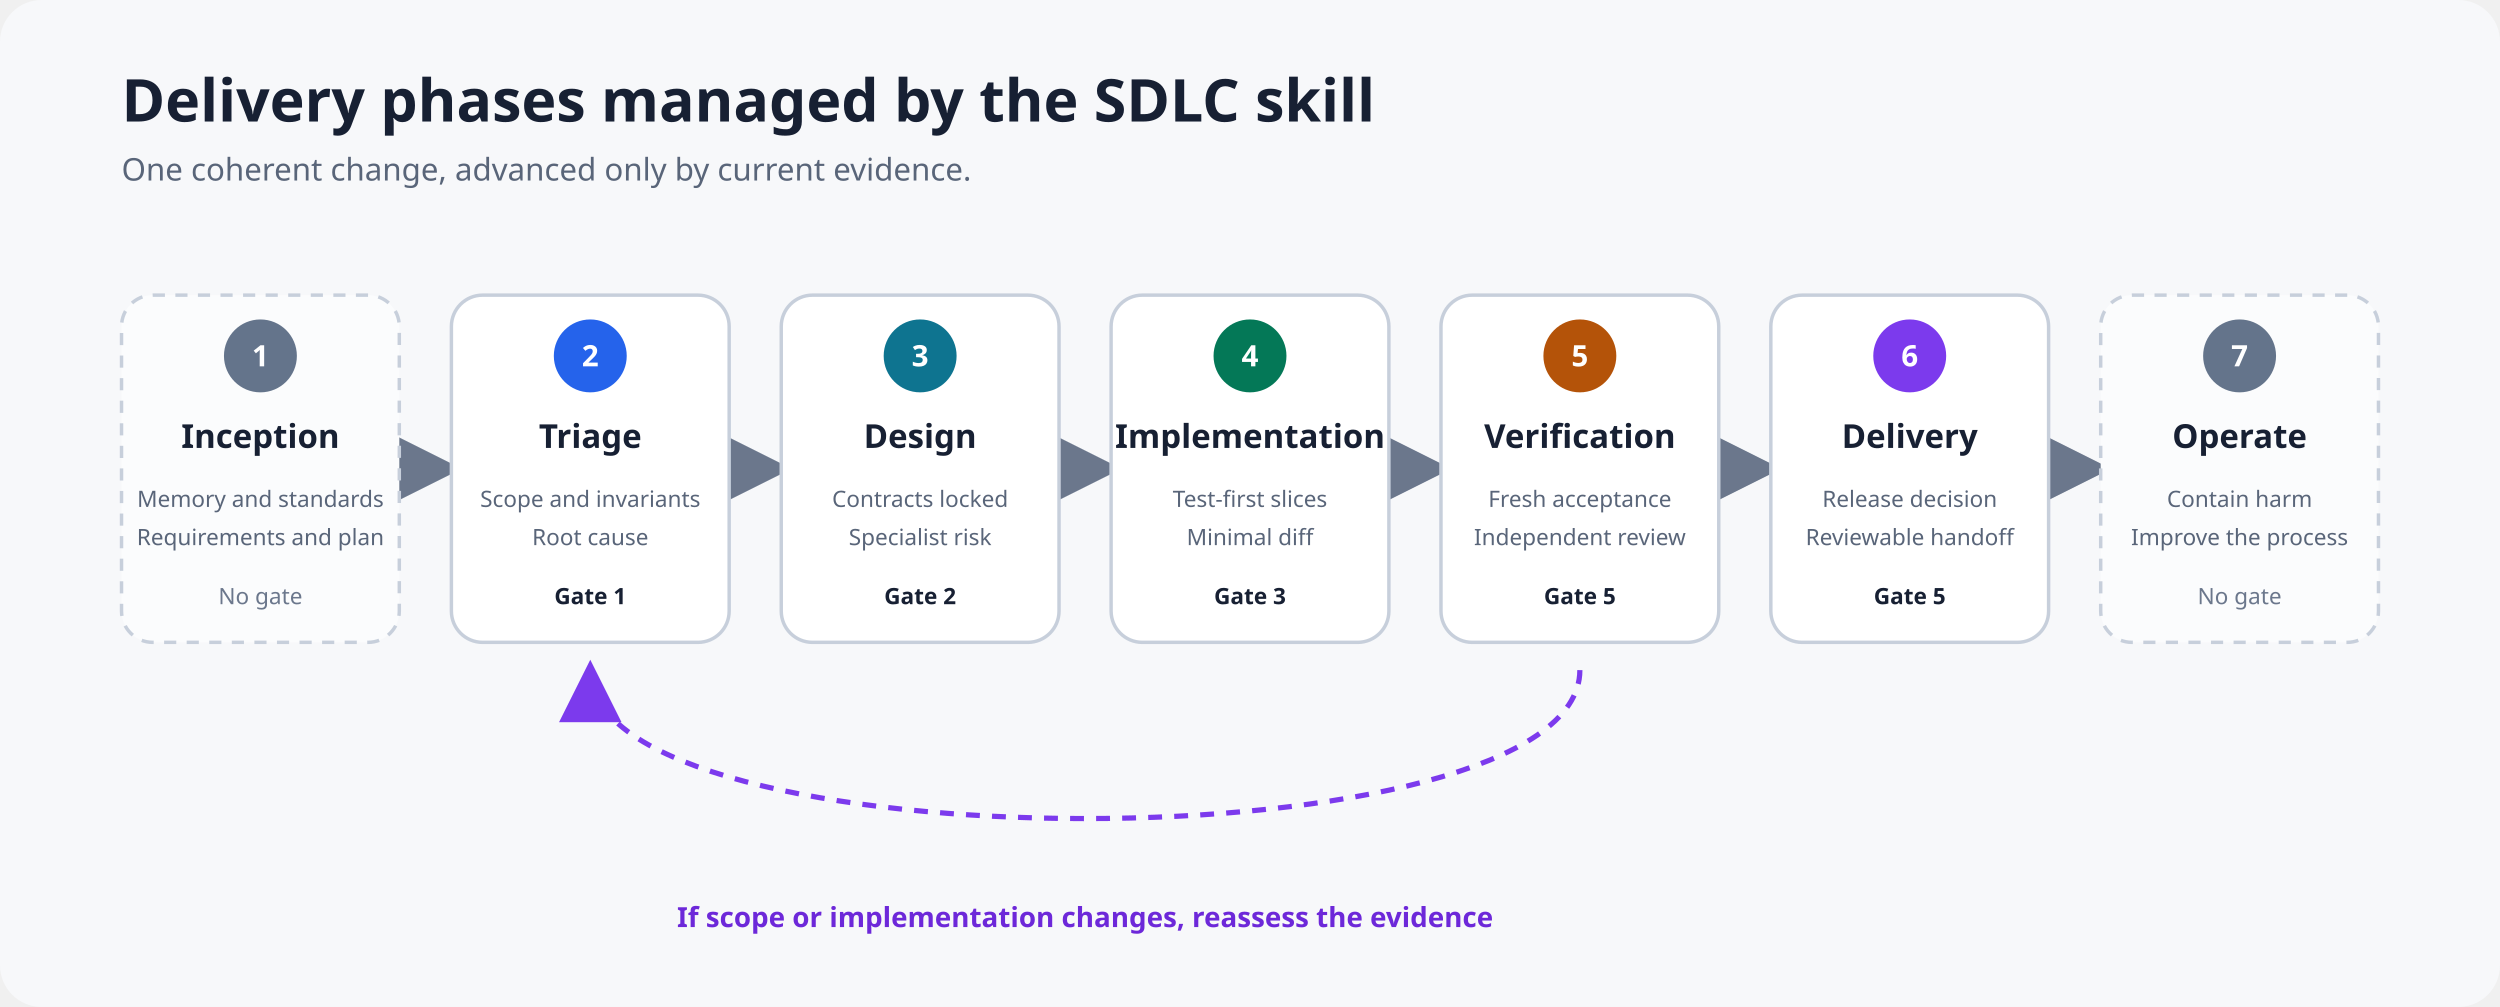
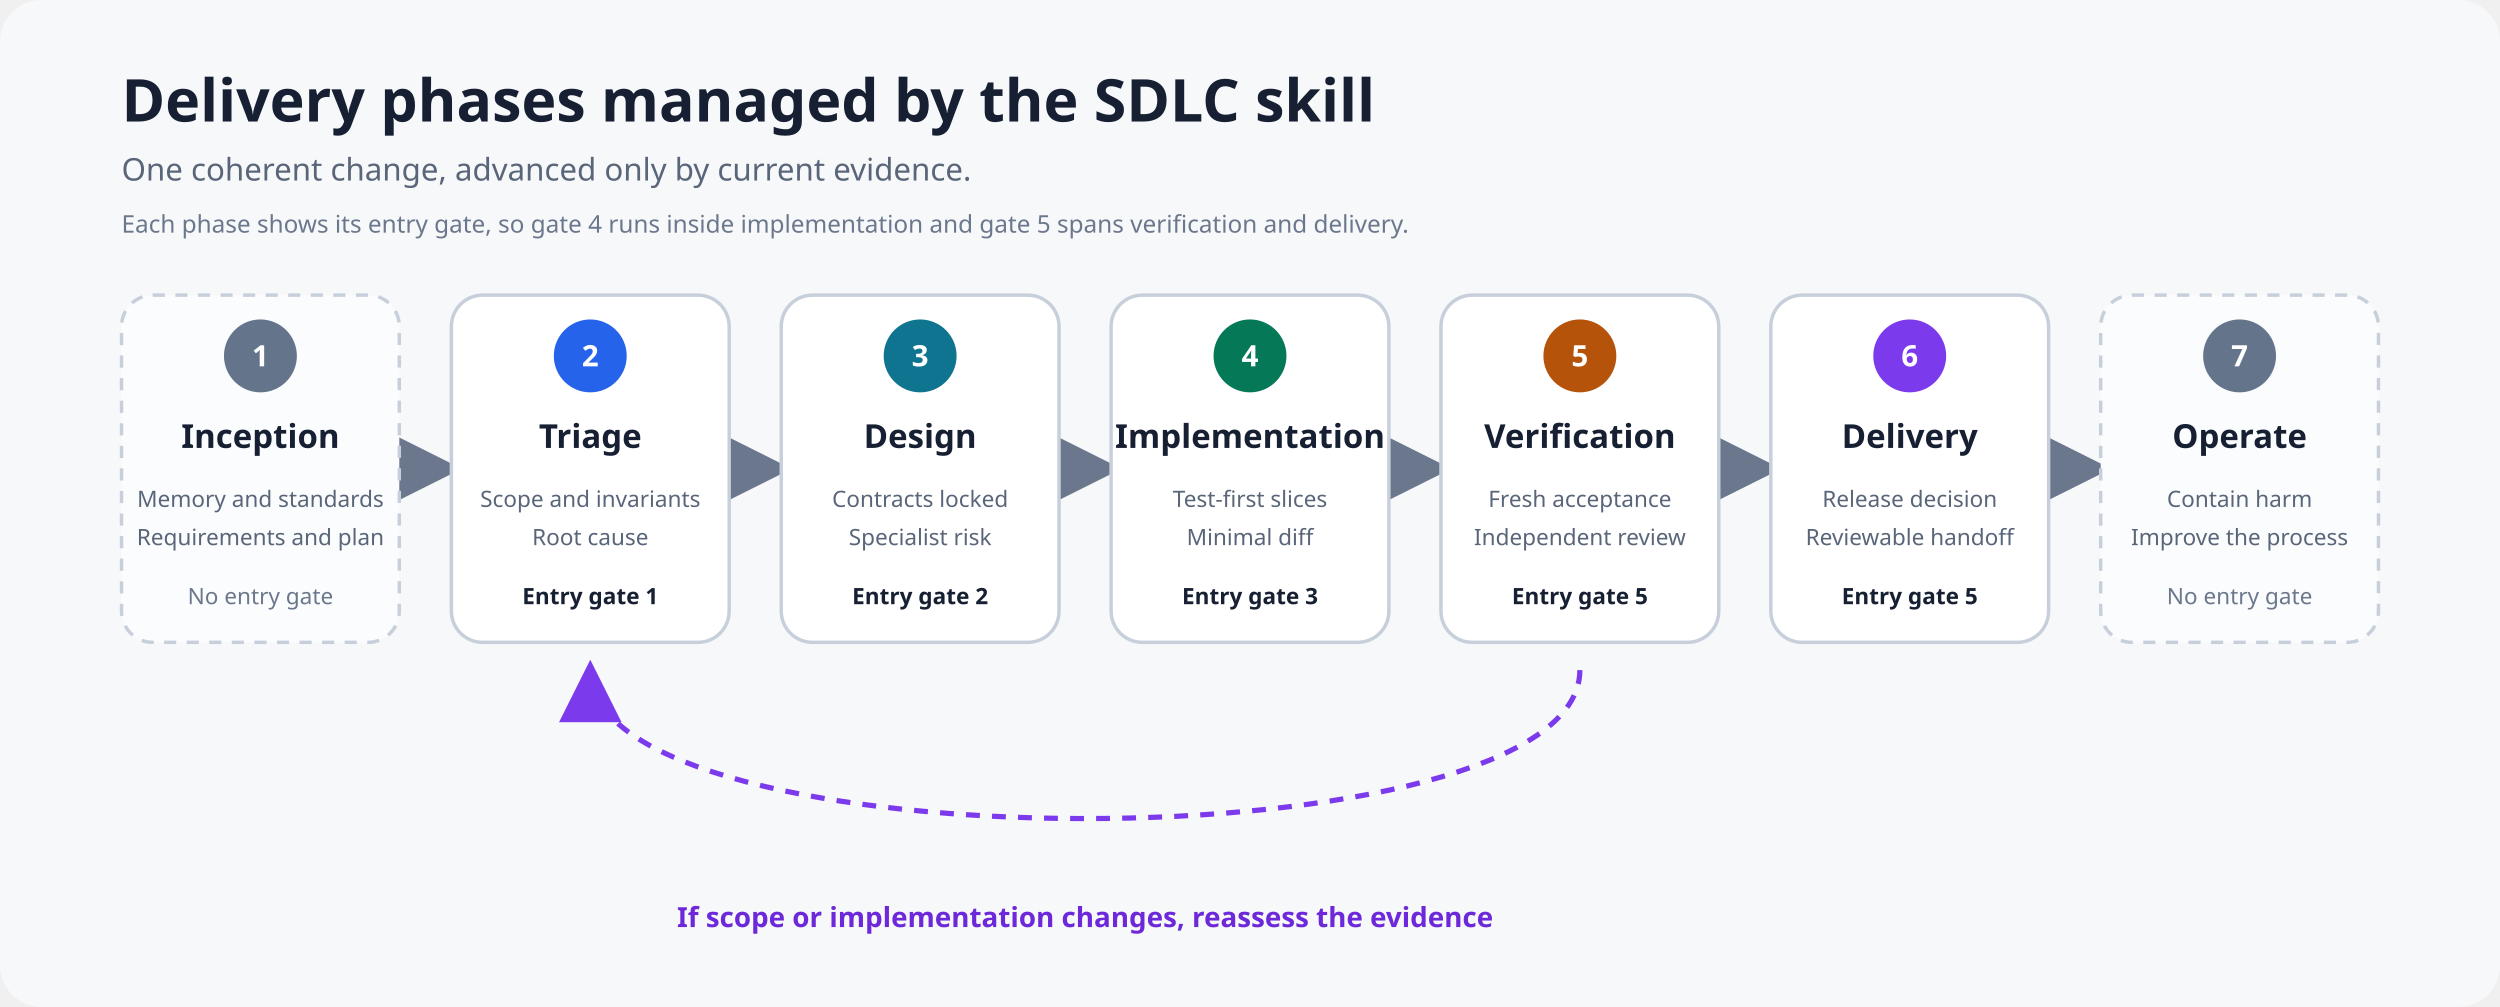
<svg xmlns="http://www.w3.org/2000/svg" width="1440" height="580" viewBox="0 0 1440 580" role="img" aria-labelledby="title desc">
  <style>
    .bg { fill: #f7f8fa; }
    .heading { fill: #172033; font: 700 34px system-ui, sans-serif; }
    .subheading { fill: #596579; font: 400 18px system-ui, sans-serif; }
    .card { fill: #ffffff; stroke: #c7cfdb; stroke-width: 2; }
    .card-ungated { fill: #fbfcfd; stroke: #c7cfdb; stroke-width: 2; stroke-dasharray: 7 6; }
    .number { fill: #ffffff; font: 700 17px system-ui, sans-serif; text-anchor: middle; dominant-baseline: middle; }
    .step { fill: #172033; font: 700 19px system-ui, sans-serif; text-anchor: middle; }
    .detail { fill: #596579; font: 400 13px system-ui, sans-serif; text-anchor: middle; }
    .gate { fill: #172033; font: 600 13px system-ui, sans-serif; text-anchor: middle; }
    .gate-none { fill: #6b778c; font: 400 13px system-ui, sans-serif; text-anchor: middle; }
+     .legend { fill: #6b778c; font: 400 14px system-ui, sans-serif; }
    .arrow { fill: none; stroke: #6b778c; stroke-width: 4; marker-end: url(#arrowhead); }
    .feedback { fill: none; stroke: #7c3aed; stroke-width: 3; stroke-dasharray: 8 7; marker-end: url(#feedback-arrowhead); }
    .feedback-label { fill: #6d28d9; font: 600 16px system-ui, sans-serif; text-anchor: middle; }
  </style>
  <defs>
    <marker id="arrowhead" markerWidth="12" markerHeight="12" refX="10" refY="6" orient="auto">
      <path d="M0,0 L12,6 L0,12 Z" fill="#6b778c" />
    </marker>
    <marker id="feedback-arrowhead" markerWidth="12" markerHeight="12" refX="10" refY="6" orient="auto">
      <path d="M0,0 L12,6 L0,12 Z" fill="#7c3aed" />
    </marker>
  </defs>
  <rect class="bg" width="1440" height="580" rx="24" />
  <text class="heading" x="70" y="70">Delivery phases managed by the SDLC skill</text>
  <text class="subheading" x="70" y="104">One coherent change, advanced only by current evidence.</text>
+   <text class="legend" x="70" y="134">Each phase shows its entry gate, so gate 4 runs inside implementation and gate 5 spans verification and delivery.</text>
  <path class="arrow" d="M230 270 H258" />
  <path class="arrow" d="M420 270 H448" />
  <path class="arrow" d="M610 270 H638" />
  <path class="arrow" d="M800 270 H828" />
  <path class="arrow" d="M990 270 H1018" />
  <path class="arrow" d="M1180 270 H1208" />
  <g>
    <rect class="card-ungated" x="70" y="170" width="160" height="200" rx="18" />
    <circle cx="150" cy="205" r="21" fill="#64748b" />
    <text class="number" x="150" y="205">1</text>
    <text class="step" x="150" y="258">Inception</text>
    <text class="detail" x="150" y="292">Memory and standards</text>
    <text class="detail" x="150" y="314">Requirements and plan</text>
-     <text class="gate-none" x="150" y="348">No gate</text>
+     <text class="gate-none" x="150" y="348">No entry gate</text>
  </g>
  <g>
    <rect class="card" x="260" y="170" width="160" height="200" rx="18" />
    <circle cx="340" cy="205" r="21" fill="#2563eb" />
    <text class="number" x="340" y="205">2</text>
    <text class="step" x="340" y="258">Triage</text>
    <text class="detail" x="340" y="292">Scope and invariants</text>
    <text class="detail" x="340" y="314">Root cause</text>
-     <text class="gate" x="340" y="348">Gate 1</text>
+     <text class="gate" x="340" y="348">Entry gate 1</text>
  </g>
  <g>
    <rect class="card" x="450" y="170" width="160" height="200" rx="18" />
    <circle cx="530" cy="205" r="21" fill="#0e7490" />
    <text class="number" x="530" y="205">3</text>
    <text class="step" x="530" y="258">Design</text>
    <text class="detail" x="530" y="292">Contracts locked</text>
    <text class="detail" x="530" y="314">Specialist risk</text>
-     <text class="gate" x="530" y="348">Gate 2</text>
+     <text class="gate" x="530" y="348">Entry gate 2</text>
  </g>
  <g>
    <rect class="card" x="640" y="170" width="160" height="200" rx="18" />
    <circle cx="720" cy="205" r="21" fill="#047857" />
    <text class="number" x="720" y="205">4</text>
    <text class="step" x="720" y="258">Implementation</text>
    <text class="detail" x="720" y="292">Test-first slices</text>
    <text class="detail" x="720" y="314">Minimal diff</text>
-     <text class="gate" x="720" y="348">Gate 3</text>
+     <text class="gate" x="720" y="348">Entry gate 3</text>
  </g>
  <g>
    <rect class="card" x="830" y="170" width="160" height="200" rx="18" />
    <circle cx="910" cy="205" r="21" fill="#b45309" />
    <text class="number" x="910" y="205">5</text>
    <text class="step" x="910" y="258">Verification</text>
    <text class="detail" x="910" y="292">Fresh acceptance</text>
    <text class="detail" x="910" y="314">Independent review</text>
-     <text class="gate" x="910" y="348">Gate 5</text>
+     <text class="gate" x="910" y="348">Entry gate 5</text>
  </g>
  <g>
    <rect class="card" x="1020" y="170" width="160" height="200" rx="18" />
    <circle cx="1100" cy="205" r="21" fill="#7c3aed" />
    <text class="number" x="1100" y="205">6</text>
    <text class="step" x="1100" y="258">Delivery</text>
    <text class="detail" x="1100" y="292">Release decision</text>
    <text class="detail" x="1100" y="314">Reviewable handoff</text>
-     <text class="gate" x="1100" y="348">Gate 5</text>
+     <text class="gate" x="1100" y="348">Entry gate 5</text>
  </g>
  <g>
    <rect class="card-ungated" x="1210" y="170" width="160" height="200" rx="18" />
    <circle cx="1290" cy="205" r="21" fill="#64748b" />
    <text class="number" x="1290" y="205">7</text>
    <text class="step" x="1290" y="258">Operate</text>
    <text class="detail" x="1290" y="292">Contain harm</text>
    <text class="detail" x="1290" y="314">Improve the process</text>
-     <text class="gate-none" x="1290" y="348">No gate</text>
+     <text class="gate-none" x="1290" y="348">No entry gate</text>
  </g>
  <path class="feedback" d="M910 386 C910 500, 340 500, 340 386" />
  <text class="feedback-label" x="625" y="534">If scope or implementation changes, reassess the evidence</text>
</svg>
